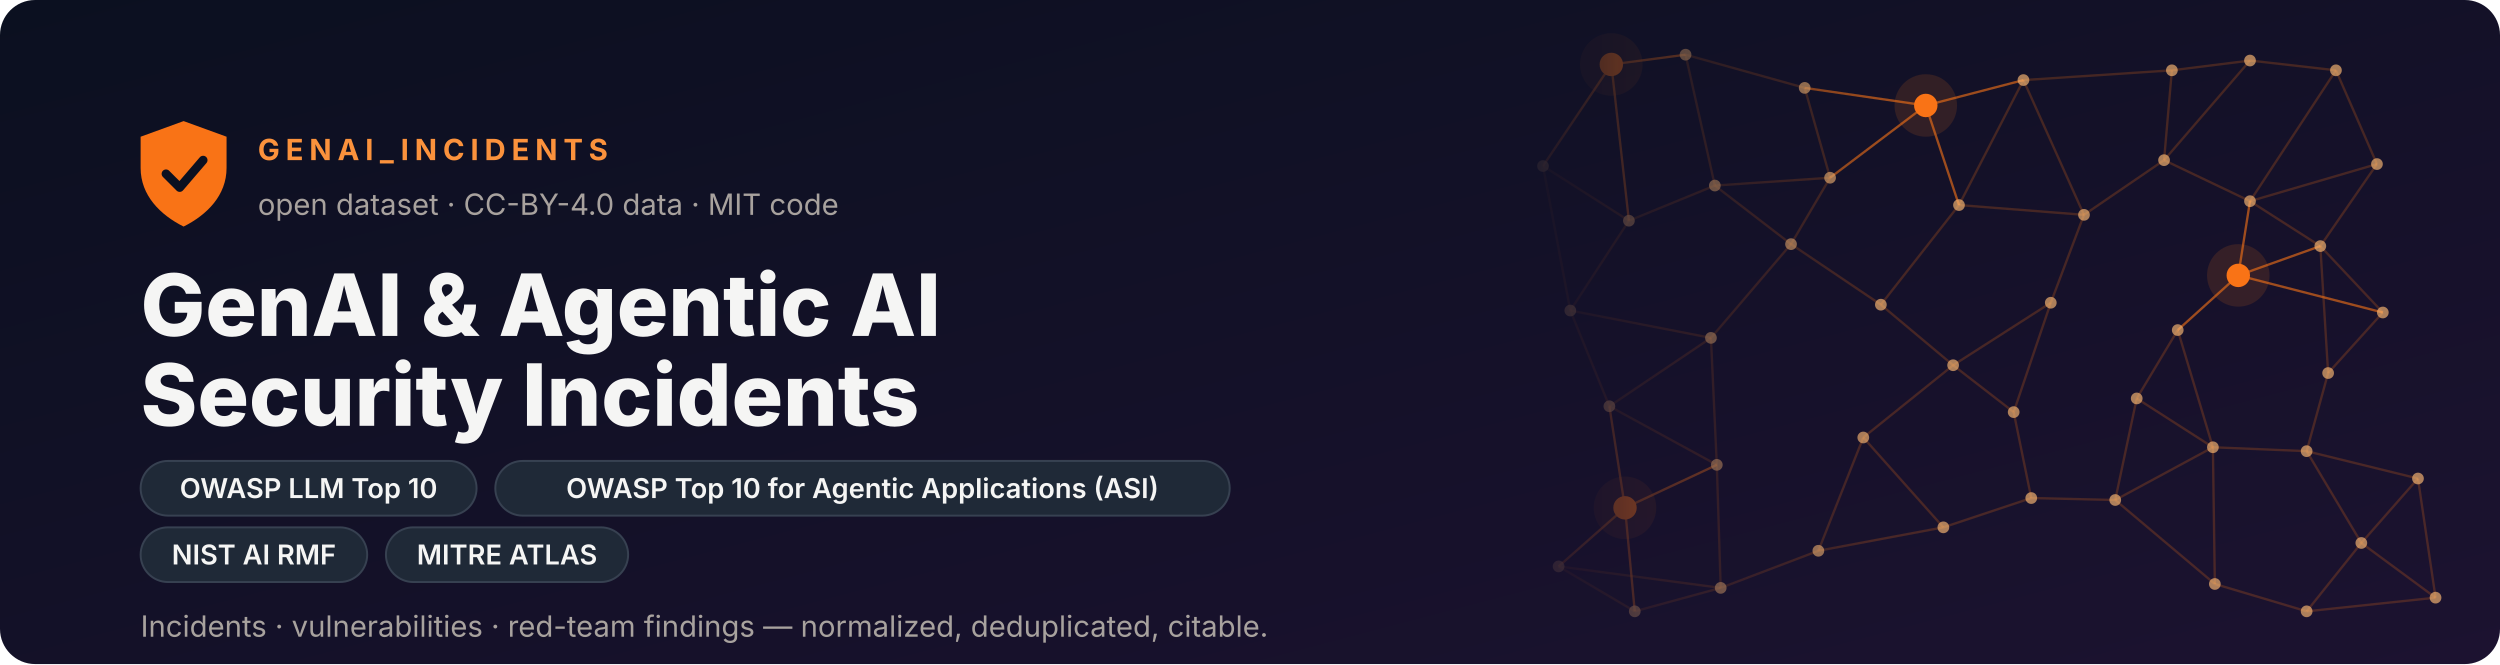
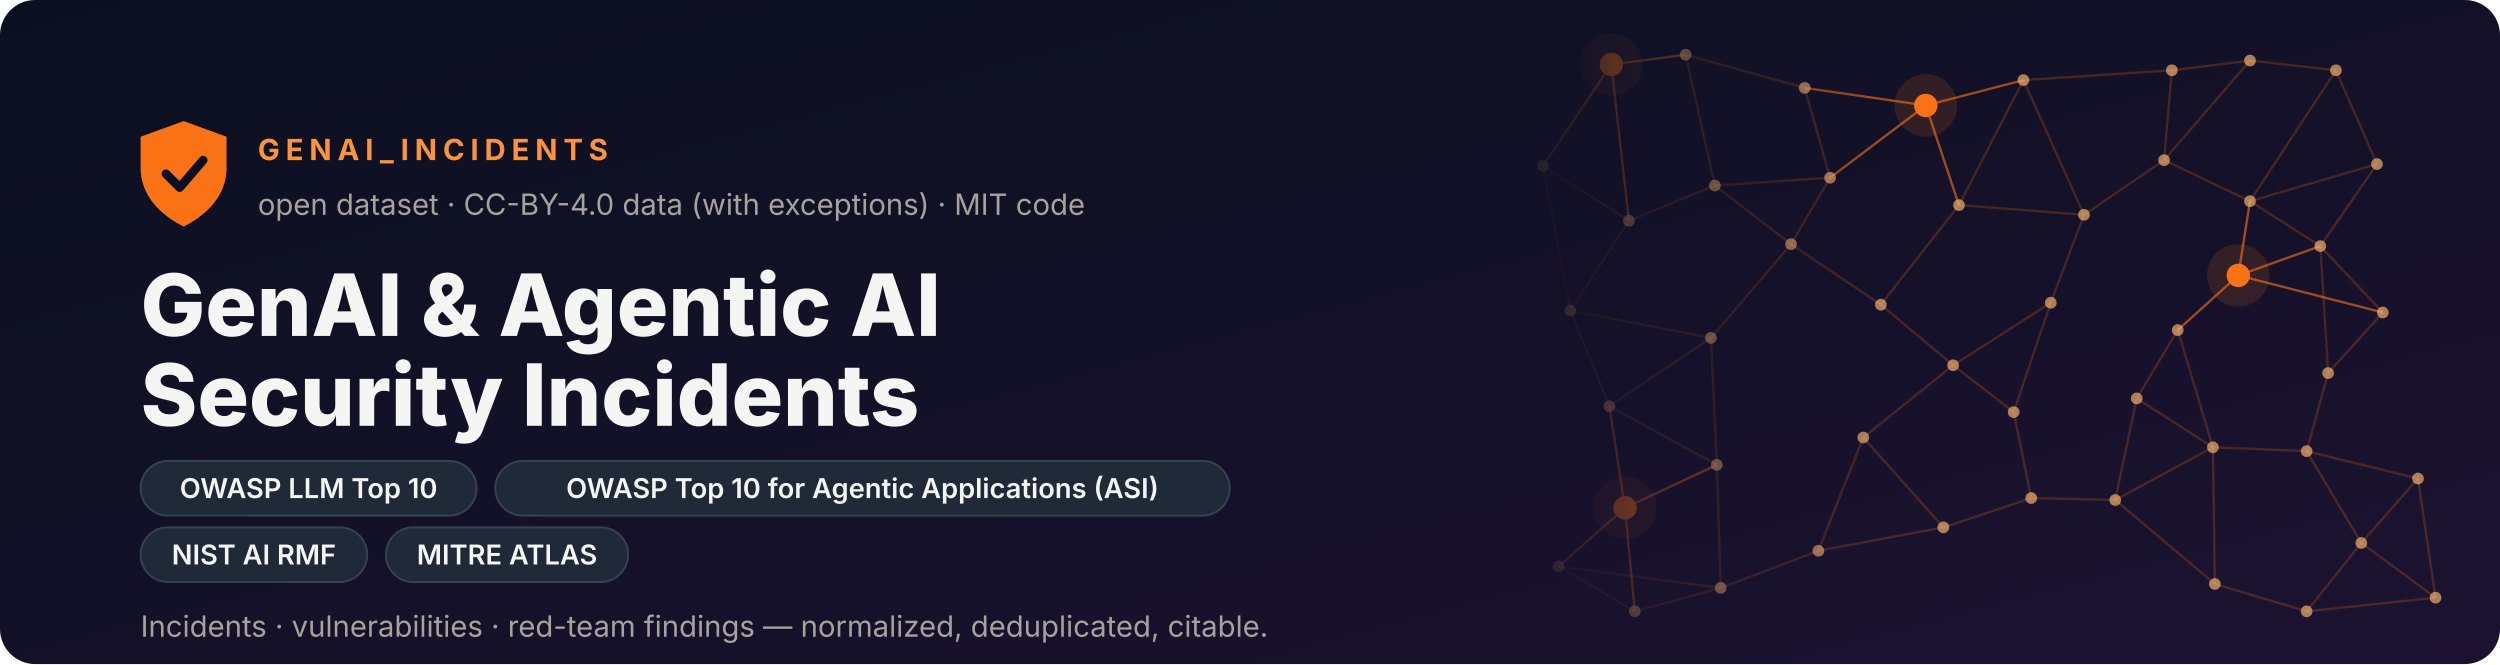
<svg xmlns="http://www.w3.org/2000/svg" viewBox="0 0 1280 340" width="1280" height="340" role="img" aria-label="GenAI and Agentic AI Security Incidents: one queryable index of AI security incidents, vulnerabilities, and red-team findings" font-family="Inter,Segoe UI,system-ui,-apple-system,Roboto,Helvetica,Arial,sans-serif">
  <defs>
    <linearGradient id="bg" x1="0" y1="0" x2="1" y2="1">
      <stop offset="0" stop-color="#0b1020" />
      <stop offset="1" stop-color="#1c1230" />
    </linearGradient>
    <linearGradient id="mg" x1="0" x2="1">
      <stop offset="0.6" stop-color="#000" />
      <stop offset="0.75" stop-color="#fff" />
    </linearGradient>
    <mask id="m">
      <rect width="1280" height="340" fill="url(#mg)" />
    </mask>
  </defs>
  <rect width="1280" height="340" rx="18" fill="url(#bg)" />
  <g mask="url(#m)">
    <line x1="1000" y1="187" x2="1031" y2="211" stroke="#f97316" stroke-opacity="0.22" stroke-width="1.2" />
    <line x1="1000" y1="187" x2="1050" y2="155" stroke="#f97316" stroke-opacity="0.22" stroke-width="1.2" />
    <line x1="1000" y1="187" x2="963" y2="156" stroke="#f97316" stroke-opacity="0.22" stroke-width="1.2" />
    <line x1="1000" y1="187" x2="954" y2="224" stroke="#f97316" stroke-opacity="0.22" stroke-width="1.2" />
    <line x1="1220" y1="160" x2="1146" y2="141" stroke="#f97316" stroke-opacity="0.6" stroke-width="1.2" />
    <line x1="1220" y1="160" x2="1192" y2="191" stroke="#f97316" stroke-opacity="0.22" stroke-width="1.2" />
    <line x1="1220" y1="160" x2="1188" y2="126" stroke="#f97316" stroke-opacity="0.22" stroke-width="1.2" />
    <line x1="876" y1="173" x2="804" y2="159" stroke="#f97316" stroke-opacity="0.22" stroke-width="1.2" />
    <line x1="876" y1="173" x2="824" y2="208" stroke="#f97316" stroke-opacity="0.22" stroke-width="1.2" />
    <line x1="876" y1="173" x2="879" y2="238" stroke="#f97316" stroke-opacity="0.22" stroke-width="1.2" />
    <line x1="876" y1="173" x2="917" y2="125" stroke="#f97316" stroke-opacity="0.22" stroke-width="1.2" />
    <line x1="1083" y1="256" x2="1094" y2="204" stroke="#f97316" stroke-opacity="0.22" stroke-width="1.2" />
    <line x1="1083" y1="256" x2="1134" y2="299" stroke="#f97316" stroke-opacity="0.22" stroke-width="1.2" />
    <line x1="1083" y1="256" x2="1133" y2="229" stroke="#f97316" stroke-opacity="0.22" stroke-width="1.2" />
    <line x1="1083" y1="256" x2="1040" y2="255" stroke="#f97316" stroke-opacity="0.22" stroke-width="1.2" />
    <line x1="834" y1="113" x2="878" y2="95" stroke="#f97316" stroke-opacity="0.22" stroke-width="1.2" />
    <line x1="834" y1="113" x2="804" y2="159" stroke="#f97316" stroke-opacity="0.22" stroke-width="1.2" />
    <line x1="834" y1="113" x2="790" y2="85" stroke="#f97316" stroke-opacity="0.22" stroke-width="1.2" />
    <line x1="834" y1="113" x2="825" y2="33" stroke="#f97316" stroke-opacity="0.6" stroke-width="1.2" />
    <line x1="832" y1="260" x2="824" y2="208" stroke="#f97316" stroke-opacity="0.6" stroke-width="1.2" />
    <line x1="832" y1="260" x2="879" y2="238" stroke="#f97316" stroke-opacity="0.6" stroke-width="1.2" />
    <line x1="832" y1="260" x2="837" y2="313" stroke="#f97316" stroke-opacity="0.6" stroke-width="1.2" />
    <line x1="832" y1="260" x2="798" y2="290" stroke="#f97316" stroke-opacity="0.6" stroke-width="1.2" />
    <line x1="1112" y1="36" x2="1036" y2="41" stroke="#f97316" stroke-opacity="0.22" stroke-width="1.2" />
    <line x1="1112" y1="36" x2="1108" y2="82" stroke="#f97316" stroke-opacity="0.22" stroke-width="1.2" />
    <line x1="1112" y1="36" x2="1152" y2="31" stroke="#f97316" stroke-opacity="0.22" stroke-width="1.2" />
    <line x1="1247" y1="306" x2="1238" y2="245" stroke="#f97316" stroke-opacity="0.22" stroke-width="1.2" />
    <line x1="1247" y1="306" x2="1209" y2="278" stroke="#f97316" stroke-opacity="0.22" stroke-width="1.2" />
    <line x1="1247" y1="306" x2="1181" y2="313" stroke="#f97316" stroke-opacity="0.22" stroke-width="1.2" />
    <line x1="1094" y1="204" x2="1133" y2="229" stroke="#f97316" stroke-opacity="0.22" stroke-width="1.2" />
    <line x1="1094" y1="204" x2="1115" y2="169" stroke="#f97316" stroke-opacity="0.22" stroke-width="1.2" />
    <line x1="863" y1="28" x2="878" y2="95" stroke="#f97316" stroke-opacity="0.22" stroke-width="1.2" />
    <line x1="863" y1="28" x2="924" y2="45" stroke="#f97316" stroke-opacity="0.22" stroke-width="1.2" />
    <line x1="863" y1="28" x2="825" y2="33" stroke="#f97316" stroke-opacity="0.6" stroke-width="1.2" />
    <line x1="1036" y1="41" x2="1003" y2="105" stroke="#f97316" stroke-opacity="0.22" stroke-width="1.2" />
    <line x1="1036" y1="41" x2="986" y2="54" stroke="#f97316" stroke-opacity="0.6" stroke-width="1.2" />
    <line x1="1036" y1="41" x2="1067" y2="110" stroke="#f97316" stroke-opacity="0.22" stroke-width="1.2" />
    <line x1="878" y1="95" x2="937" y2="91" stroke="#f97316" stroke-opacity="0.22" stroke-width="1.2" />
    <line x1="878" y1="95" x2="917" y2="125" stroke="#f97316" stroke-opacity="0.22" stroke-width="1.2" />
    <line x1="804" y1="159" x2="790" y2="85" stroke="#f97316" stroke-opacity="0.22" stroke-width="1.2" />
    <line x1="804" y1="159" x2="824" y2="208" stroke="#f97316" stroke-opacity="0.22" stroke-width="1.2" />
    <line x1="995" y1="270" x2="931" y2="282" stroke="#f97316" stroke-opacity="0.22" stroke-width="1.2" />
    <line x1="995" y1="270" x2="954" y2="224" stroke="#f97316" stroke-opacity="0.22" stroke-width="1.2" />
    <line x1="995" y1="270" x2="1040" y2="255" stroke="#f97316" stroke-opacity="0.22" stroke-width="1.2" />
    <line x1="1031" y1="211" x2="1050" y2="155" stroke="#f97316" stroke-opacity="0.22" stroke-width="1.2" />
    <line x1="1031" y1="211" x2="1040" y2="255" stroke="#f97316" stroke-opacity="0.22" stroke-width="1.2" />
    <line x1="1003" y1="105" x2="963" y2="156" stroke="#f97316" stroke-opacity="0.22" stroke-width="1.2" />
    <line x1="1003" y1="105" x2="986" y2="54" stroke="#f97316" stroke-opacity="0.6" stroke-width="1.2" />
    <line x1="1003" y1="105" x2="1067" y2="110" stroke="#f97316" stroke-opacity="0.22" stroke-width="1.2" />
    <line x1="1181" y1="231" x2="1238" y2="245" stroke="#f97316" stroke-opacity="0.22" stroke-width="1.2" />
    <line x1="1181" y1="231" x2="1133" y2="229" stroke="#f97316" stroke-opacity="0.22" stroke-width="1.2" />
    <line x1="1181" y1="231" x2="1209" y2="278" stroke="#f97316" stroke-opacity="0.22" stroke-width="1.2" />
    <line x1="1181" y1="231" x2="1192" y2="191" stroke="#f97316" stroke-opacity="0.22" stroke-width="1.2" />
    <line x1="937" y1="91" x2="924" y2="45" stroke="#f97316" stroke-opacity="0.22" stroke-width="1.2" />
    <line x1="937" y1="91" x2="986" y2="54" stroke="#f97316" stroke-opacity="0.6" stroke-width="1.2" />
    <line x1="937" y1="91" x2="917" y2="125" stroke="#f97316" stroke-opacity="0.22" stroke-width="1.2" />
    <line x1="924" y1="45" x2="986" y2="54" stroke="#f97316" stroke-opacity="0.6" stroke-width="1.2" />
    <line x1="1146" y1="141" x2="1152" y2="103" stroke="#f97316" stroke-opacity="0.6" stroke-width="1.2" />
    <line x1="1146" y1="141" x2="1115" y2="169" stroke="#f97316" stroke-opacity="0.6" stroke-width="1.2" />
    <line x1="1146" y1="141" x2="1188" y2="126" stroke="#f97316" stroke-opacity="0.6" stroke-width="1.2" />
    <line x1="790" y1="85" x2="825" y2="33" stroke="#f97316" stroke-opacity="0.6" stroke-width="1.2" />
    <line x1="824" y1="208" x2="879" y2="238" stroke="#f97316" stroke-opacity="0.22" stroke-width="1.2" />
    <line x1="1152" y1="103" x2="1217" y2="84" stroke="#f97316" stroke-opacity="0.22" stroke-width="1.2" />
    <line x1="1152" y1="103" x2="1196" y2="36" stroke="#f97316" stroke-opacity="0.22" stroke-width="1.2" />
    <line x1="1152" y1="103" x2="1108" y2="82" stroke="#f97316" stroke-opacity="0.22" stroke-width="1.2" />
    <line x1="1152" y1="103" x2="1188" y2="126" stroke="#f97316" stroke-opacity="0.22" stroke-width="1.2" />
    <line x1="1238" y1="245" x2="1209" y2="278" stroke="#f97316" stroke-opacity="0.22" stroke-width="1.2" />
    <line x1="1050" y1="155" x2="1067" y2="110" stroke="#f97316" stroke-opacity="0.22" stroke-width="1.2" />
    <line x1="879" y1="238" x2="881" y2="301" stroke="#f97316" stroke-opacity="0.22" stroke-width="1.2" />
    <line x1="931" y1="282" x2="881" y2="301" stroke="#f97316" stroke-opacity="0.22" stroke-width="1.2" />
    <line x1="931" y1="282" x2="954" y2="224" stroke="#f97316" stroke-opacity="0.22" stroke-width="1.2" />
    <line x1="837" y1="313" x2="881" y2="301" stroke="#f97316" stroke-opacity="0.22" stroke-width="1.2" />
    <line x1="837" y1="313" x2="798" y2="290" stroke="#f97316" stroke-opacity="0.22" stroke-width="1.2" />
    <line x1="963" y1="156" x2="917" y2="125" stroke="#f97316" stroke-opacity="0.22" stroke-width="1.2" />
    <line x1="1134" y1="299" x2="1133" y2="229" stroke="#f97316" stroke-opacity="0.22" stroke-width="1.2" />
    <line x1="1134" y1="299" x2="1181" y2="313" stroke="#f97316" stroke-opacity="0.22" stroke-width="1.2" />
    <line x1="881" y1="301" x2="798" y2="290" stroke="#f97316" stroke-opacity="0.22" stroke-width="1.2" />
    <line x1="1067" y1="110" x2="1108" y2="82" stroke="#f97316" stroke-opacity="0.22" stroke-width="1.2" />
    <line x1="1217" y1="84" x2="1196" y2="36" stroke="#f97316" stroke-opacity="0.22" stroke-width="1.2" />
    <line x1="1217" y1="84" x2="1188" y2="126" stroke="#f97316" stroke-opacity="0.22" stroke-width="1.2" />
    <line x1="1133" y1="229" x2="1115" y2="169" stroke="#f97316" stroke-opacity="0.22" stroke-width="1.2" />
    <line x1="1209" y1="278" x2="1181" y2="313" stroke="#f97316" stroke-opacity="0.22" stroke-width="1.2" />
    <line x1="1192" y1="191" x2="1188" y2="126" stroke="#f97316" stroke-opacity="0.22" stroke-width="1.2" />
    <line x1="1196" y1="36" x2="1152" y2="31" stroke="#f97316" stroke-opacity="0.22" stroke-width="1.2" />
    <line x1="1108" y1="82" x2="1152" y2="31" stroke="#f97316" stroke-opacity="0.22" stroke-width="1.2" />
    <circle cx="1000" cy="187" r="3" fill="#fdba74" fill-opacity="0.65" />
    <circle cx="1220" cy="160" r="3" fill="#fdba74" fill-opacity="0.65" />
    <circle cx="876" cy="173" r="3" fill="#fdba74" fill-opacity="0.65" />
    <circle cx="1083" cy="256" r="3" fill="#fdba74" fill-opacity="0.65" />
    <circle cx="834" cy="113" r="3" fill="#fdba74" fill-opacity="0.65" />
    <circle cx="832" cy="260" r="16" fill="#f97316" fill-opacity="0.14" />
    <circle cx="832" cy="260" r="6" fill="#f97316" />
    <circle cx="1112" cy="36" r="3" fill="#fdba74" fill-opacity="0.65" />
    <circle cx="1247" cy="306" r="3" fill="#fdba74" fill-opacity="0.65" />
    <circle cx="1094" cy="204" r="3" fill="#fdba74" fill-opacity="0.65" />
    <circle cx="863" cy="28" r="3" fill="#fdba74" fill-opacity="0.65" />
    <circle cx="1036" cy="41" r="3" fill="#fdba74" fill-opacity="0.65" />
    <circle cx="878" cy="95" r="3" fill="#fdba74" fill-opacity="0.65" />
    <circle cx="804" cy="159" r="3" fill="#fdba74" fill-opacity="0.65" />
    <circle cx="995" cy="270" r="3" fill="#fdba74" fill-opacity="0.65" />
    <circle cx="1031" cy="211" r="3" fill="#fdba74" fill-opacity="0.65" />
    <circle cx="1003" cy="105" r="3" fill="#fdba74" fill-opacity="0.65" />
    <circle cx="1181" cy="231" r="3" fill="#fdba74" fill-opacity="0.65" />
    <circle cx="937" cy="91" r="3" fill="#fdba74" fill-opacity="0.65" />
    <circle cx="924" cy="45" r="3" fill="#fdba74" fill-opacity="0.65" />
    <circle cx="1146" cy="141" r="16" fill="#f97316" fill-opacity="0.14" />
    <circle cx="1146" cy="141" r="6" fill="#f97316" />
    <circle cx="790" cy="85" r="3" fill="#fdba74" fill-opacity="0.65" />
    <circle cx="824" cy="208" r="3" fill="#fdba74" fill-opacity="0.65" />
    <circle cx="1152" cy="103" r="3" fill="#fdba74" fill-opacity="0.65" />
    <circle cx="1238" cy="245" r="3" fill="#fdba74" fill-opacity="0.65" />
    <circle cx="1050" cy="155" r="3" fill="#fdba74" fill-opacity="0.65" />
    <circle cx="879" cy="238" r="3" fill="#fdba74" fill-opacity="0.65" />
    <circle cx="931" cy="282" r="3" fill="#fdba74" fill-opacity="0.65" />
    <circle cx="837" cy="313" r="3" fill="#fdba74" fill-opacity="0.65" />
    <circle cx="963" cy="156" r="3" fill="#fdba74" fill-opacity="0.65" />
    <circle cx="1134" cy="299" r="3" fill="#fdba74" fill-opacity="0.65" />
    <circle cx="881" cy="301" r="3" fill="#fdba74" fill-opacity="0.65" />
    <circle cx="986" cy="54" r="16" fill="#f97316" fill-opacity="0.14" />
    <circle cx="986" cy="54" r="6" fill="#f97316" />
    <circle cx="1067" cy="110" r="3" fill="#fdba74" fill-opacity="0.65" />
    <circle cx="1217" cy="84" r="3" fill="#fdba74" fill-opacity="0.65" />
    <circle cx="798" cy="290" r="3" fill="#fdba74" fill-opacity="0.65" />
    <circle cx="1133" cy="229" r="3" fill="#fdba74" fill-opacity="0.65" />
    <circle cx="954" cy="224" r="3" fill="#fdba74" fill-opacity="0.65" />
    <circle cx="1209" cy="278" r="3" fill="#fdba74" fill-opacity="0.65" />
    <circle cx="1192" cy="191" r="3" fill="#fdba74" fill-opacity="0.65" />
    <circle cx="1115" cy="169" r="3" fill="#fdba74" fill-opacity="0.65" />
    <circle cx="825" cy="33" r="16" fill="#f97316" fill-opacity="0.14" />
    <circle cx="825" cy="33" r="6" fill="#f97316" />
    <circle cx="1196" cy="36" r="3" fill="#fdba74" fill-opacity="0.65" />
    <circle cx="1108" cy="82" r="3" fill="#fdba74" fill-opacity="0.65" />
    <circle cx="917" cy="125" r="3" fill="#fdba74" fill-opacity="0.65" />
    <circle cx="1040" cy="255" r="3" fill="#fdba74" fill-opacity="0.65" />
    <circle cx="1188" cy="126" r="3" fill="#fdba74" fill-opacity="0.65" />
    <circle cx="1152" cy="31" r="3" fill="#fdba74" fill-opacity="0.65" />
    <circle cx="1181" cy="313" r="3" fill="#fdba74" fill-opacity="0.65" />
  </g>
  <g transform="translate(72,62)">
    <path d="M22 0 L44 8 V24 C44 38 34 48 22 54 C10 48 0 38 0 24 V8 Z" fill="#f97316" />
    <path d="M13 27 l7 7 l12 -14" fill="none" stroke="#0b1020" stroke-width="4.5" stroke-linecap="round" stroke-linejoin="round" />
  </g>
  <text x="132" y="82" font-size="15" font-weight="700" letter-spacing="3" fill="#fb923c">GENAI_INCIDENTS</text>
-   <text x="132" y="110" font-size="15" fill="#a8a29e">open dataset · CC-BY-4.0 data · MIT code</text>
+   <text x="132" y="110" font-size="15" fill="#a8a29e">open dataset · CC-BY-4.0 data (with exceptions) · MIT code</text>
  <text x="72" y="172" font-size="44" font-weight="800" fill="#f5f5f4">GenAI &amp; Agentic AI</text>
  <text x="72" y="218" font-size="44" font-weight="800" fill="#f5f5f4">Security Incidents</text>
  <rect x="72" y="236" width="172" height="28" rx="14" fill="#1f2937" stroke="#374151" />
  <text x="158" y="255" text-anchor="middle" font-size="14" font-weight="600" fill="#f5f5f4">OWASP LLM Top 10</text>
  <rect x="253.6" y="236" width="376" height="28" rx="14" fill="#1f2937" stroke="#374151" />
  <text x="441.6" y="255" text-anchor="middle" font-size="14" font-weight="600" fill="#f5f5f4">OWASP Top 10 for Agentic Applications (ASI)</text>
  <rect x="72" y="270" width="116" height="28" rx="14" fill="#1f2937" stroke="#374151" />
  <text x="130" y="289" text-anchor="middle" font-size="14" font-weight="600" fill="#f5f5f4">NIST AI RMF</text>
  <rect x="197.6" y="270" width="124" height="28" rx="14" fill="#1f2937" stroke="#374151" />
  <text x="259.6" y="289" text-anchor="middle" font-size="14" font-weight="600" fill="#f5f5f4">MITRE ATLAS</text>
  <text x="72" y="326" font-size="15" fill="#a8a29e">Incidents · vulnerabilities · red-team findings — normalized, deduplicated, citable.</text>
</svg>
